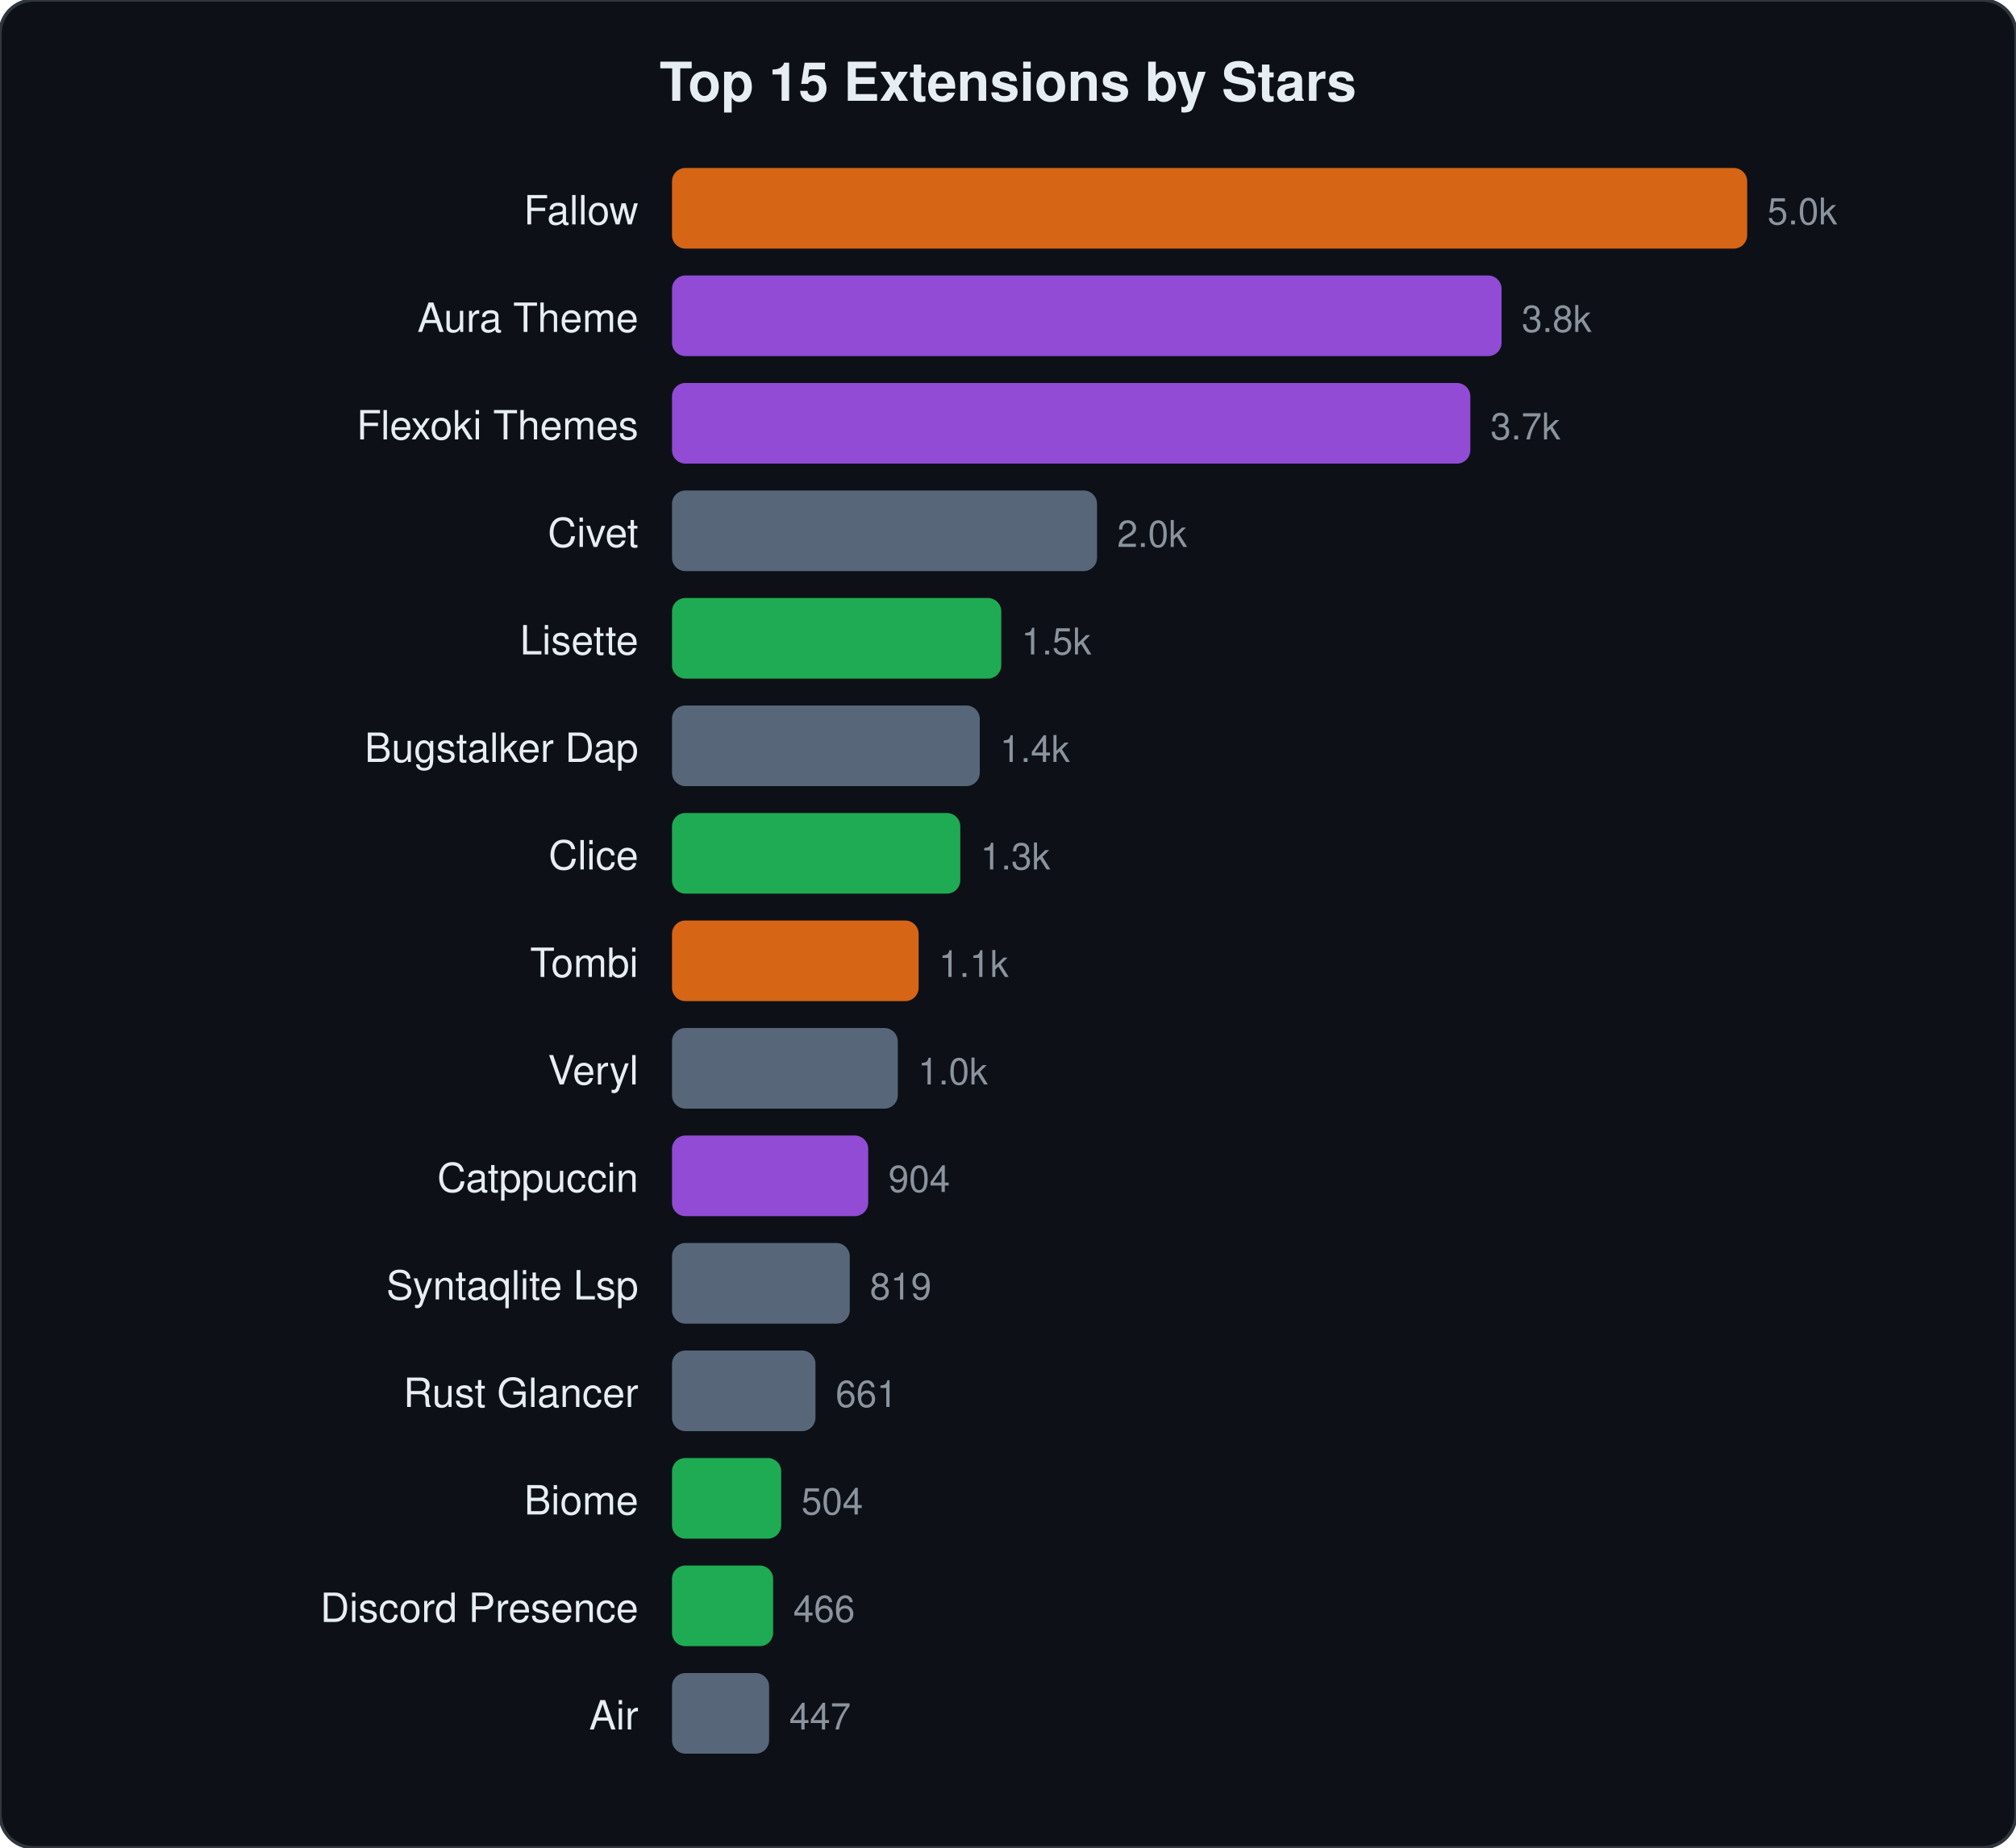
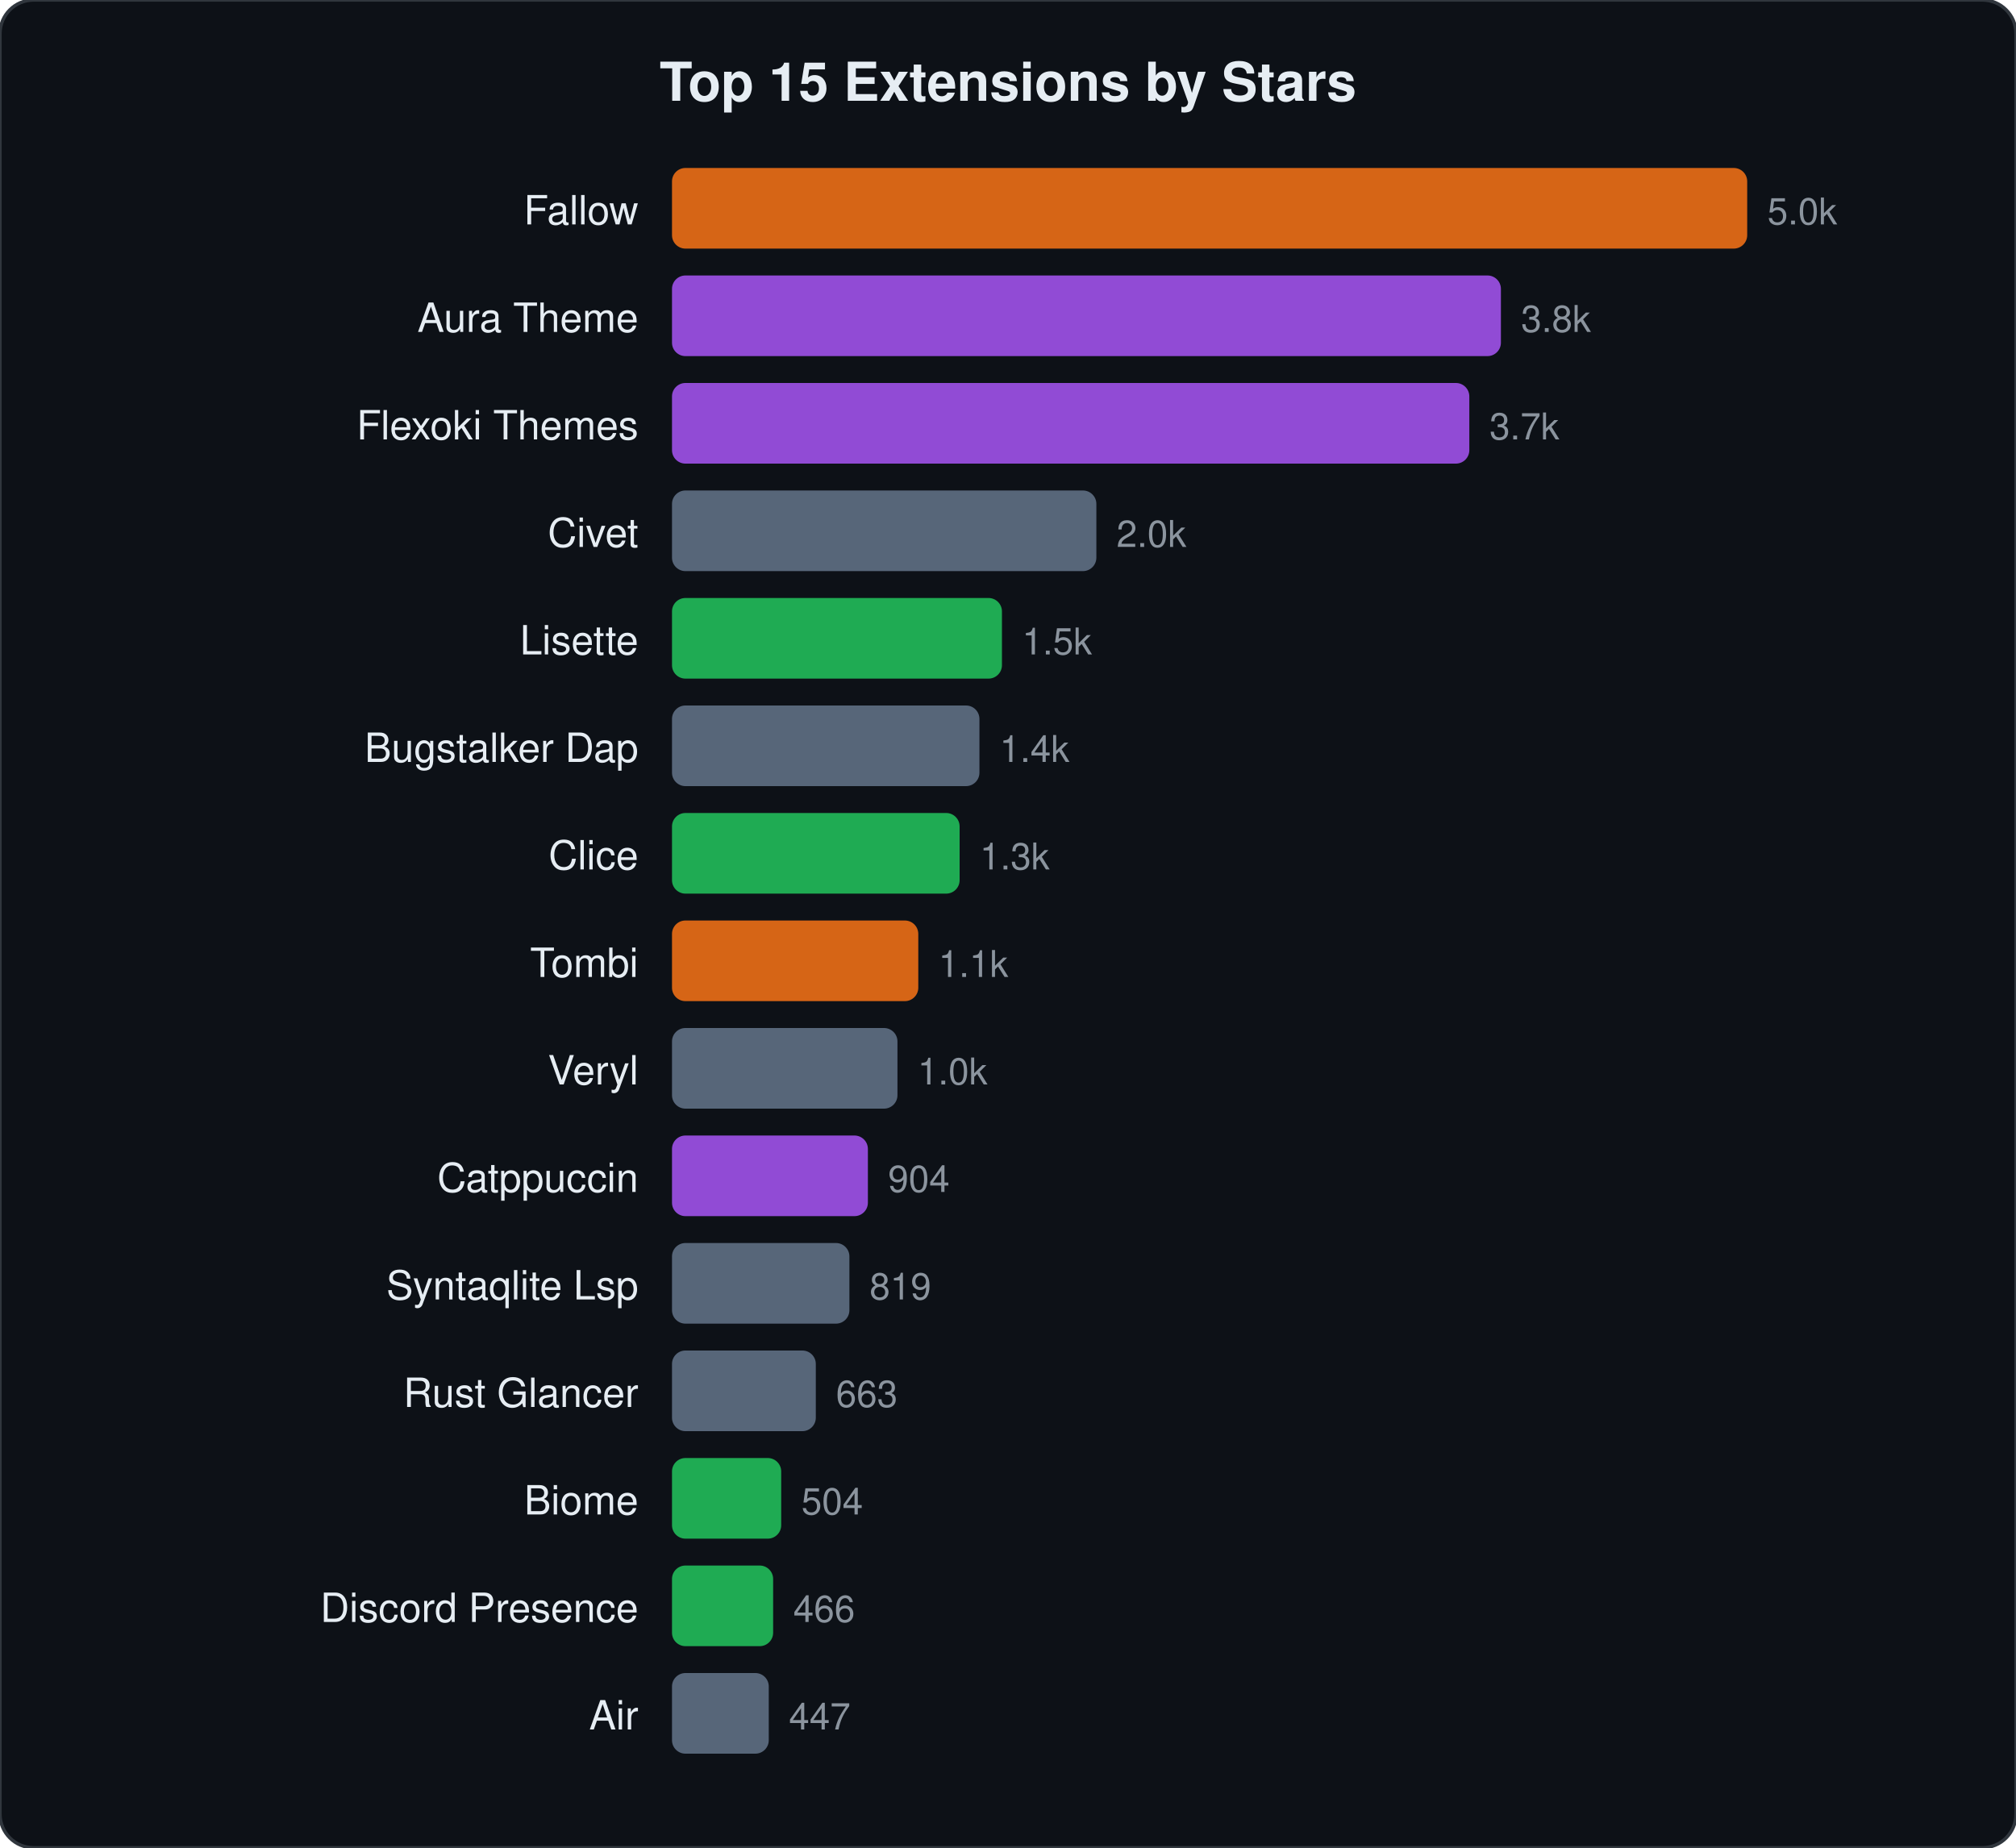
<svg xmlns="http://www.w3.org/2000/svg" viewBox="0 0 600 550" width="600" height="550">
  <style>text{font-family:-apple-system,BlinkMacSystemFont,"Segoe UI",Helvetica,Arial,sans-serif;fill:#e6edf3}.name{font-size:12px}.stars{font-size:11px;fill:#8b949e}.title{font-size:16px;font-weight:600}</style>
  <rect width="600" height="550" rx="10" fill="#0d1117" stroke="#30363d" stroke-width="1" />
  <text x="300" y="30" text-anchor="middle" class="title">Top 15 Extensions by Stars</text>
  <text x="190" y="66.8" text-anchor="end" class="name">Fallow</text>
  <rect x="200" y="50.0" width="320.0" height="24" rx="4" fill="#f97316" opacity="0.85" />
  <text x="526.0" y="66.8" class="stars">5.0k</text>
  <text x="190" y="98.8" text-anchor="end" class="name">Aura Theme</text>
-   <rect x="200" y="82.0" width="246.9" height="24" rx="4" fill="#a855f7" opacity="0.85" />
-   <text x="452.9" y="98.8" class="stars">3.8k</text>
+   <rect x="200" y="82.0" width="246.7" height="24" rx="4" fill="#a855f7" opacity="0.85" />
+   <text x="452.7" y="98.8" class="stars">3.8k</text>
  <text x="190" y="130.8" text-anchor="end" class="name">Flexoki Themes</text>
-   <rect x="200" y="114.0" width="237.6" height="24" rx="4" fill="#a855f7" opacity="0.85" />
-   <text x="443.6" y="130.8" class="stars">3.7k</text>
+   <rect x="200" y="114.0" width="237.3" height="24" rx="4" fill="#a855f7" opacity="0.85" />
+   <text x="443.3" y="130.8" class="stars">3.7k</text>
  <text x="190" y="162.8" text-anchor="end" class="name">Civet</text>
-   <rect x="200" y="146.0" width="126.5" height="24" rx="4" fill="#64748b" opacity="0.85" />
-   <text x="332.5" y="162.8" class="stars">2.0k</text>
+   <rect x="200" y="146.0" width="126.3" height="24" rx="4" fill="#64748b" opacity="0.85" />
+   <text x="332.3" y="162.8" class="stars">2.0k</text>
  <text x="190" y="194.8" text-anchor="end" class="name">Lisette</text>
-   <rect x="200" y="178.0" width="98.0" height="24" rx="4" fill="#22c55e" opacity="0.85" />
-   <text x="304.0" y="194.8" class="stars">1.5k</text>
+   <rect x="200" y="178.0" width="98.2" height="24" rx="4" fill="#22c55e" opacity="0.85" />
+   <text x="304.2" y="194.8" class="stars">1.5k</text>
  <text x="190" y="226.8" text-anchor="end" class="name">Bugstalker Dap</text>
-   <rect x="200" y="210.0" width="91.6" height="24" rx="4" fill="#64748b" opacity="0.85" />
-   <text x="297.6" y="226.8" class="stars">1.4k</text>
+   <rect x="200" y="210.0" width="91.5" height="24" rx="4" fill="#64748b" opacity="0.85" />
+   <text x="297.5" y="226.8" class="stars">1.4k</text>
  <text x="190" y="258.8" text-anchor="end" class="name">Clice</text>
-   <rect x="200" y="242.0" width="85.8" height="24" rx="4" fill="#22c55e" opacity="0.85" />
-   <text x="291.8" y="258.8" class="stars">1.3k</text>
+   <rect x="200" y="242.0" width="85.6" height="24" rx="4" fill="#22c55e" opacity="0.85" />
+   <text x="291.6" y="258.8" class="stars">1.3k</text>
  <text x="190" y="290.8" text-anchor="end" class="name">Tombi</text>
-   <rect x="200" y="274.0" width="73.4" height="24" rx="4" fill="#f97316" opacity="0.85" />
-   <text x="279.4" y="290.8" class="stars">1.1k</text>
+   <rect x="200" y="274.0" width="73.3" height="24" rx="4" fill="#f97316" opacity="0.85" />
+   <text x="279.3" y="290.8" class="stars">1.1k</text>
  <text x="190" y="322.8" text-anchor="end" class="name">Veryl</text>
-   <rect x="200" y="306.0" width="67.2" height="24" rx="4" fill="#64748b" opacity="0.85" />
-   <text x="273.2" y="322.8" class="stars">1.0k</text>
+   <rect x="200" y="306.0" width="67.1" height="24" rx="4" fill="#64748b" opacity="0.85" />
+   <text x="273.1" y="322.8" class="stars">1.0k</text>
  <text x="190" y="354.8" text-anchor="end" class="name">Catppuccin</text>
-   <rect x="200" y="338.0" width="58.4" height="24" rx="4" fill="#a855f7" opacity="0.85" />
-   <text x="264.4" y="354.8" class="stars">904</text>
+   <rect x="200" y="338.0" width="58.3" height="24" rx="4" fill="#a855f7" opacity="0.85" />
+   <text x="264.3" y="354.8" class="stars">904</text>
  <text x="190" y="386.8" text-anchor="end" class="name">Syntaqlite Lsp</text>
-   <rect x="200" y="370.0" width="52.9" height="24" rx="4" fill="#64748b" opacity="0.85" />
-   <text x="258.9" y="386.8" class="stars">819</text>
+   <rect x="200" y="370.0" width="52.8" height="24" rx="4" fill="#64748b" opacity="0.85" />
+   <text x="258.8" y="386.8" class="stars">819</text>
  <text x="190" y="418.8" text-anchor="end" class="name">Rust Glancer</text>
-   <rect x="200" y="402.0" width="42.7" height="24" rx="4" fill="#64748b" opacity="0.85" />
-   <text x="248.7" y="418.8" class="stars">661</text>
+   <rect x="200" y="402.0" width="42.8" height="24" rx="4" fill="#64748b" opacity="0.85" />
+   <text x="248.8" y="418.8" class="stars">663</text>
  <text x="190" y="450.8" text-anchor="end" class="name">Biome</text>
  <rect x="200" y="434.0" width="32.5" height="24" rx="4" fill="#22c55e" opacity="0.85" />
  <text x="238.5" y="450.8" class="stars">504</text>
  <text x="190" y="482.8" text-anchor="end" class="name">Discord Presence</text>
  <rect x="200" y="466.0" width="30.1" height="24" rx="4" fill="#22c55e" opacity="0.85" />
  <text x="236.1" y="482.8" class="stars">466</text>
  <text x="190" y="514.8" text-anchor="end" class="name">Air</text>
-   <rect x="200" y="498.0" width="28.9" height="24" rx="4" fill="#64748b" opacity="0.85" />
-   <text x="234.9" y="514.8" class="stars">447</text>
+   <rect x="200" y="498.0" width="28.8" height="24" rx="4" fill="#64748b" opacity="0.85" />
+   <text x="234.8" y="514.8" class="stars">447</text>
</svg>
